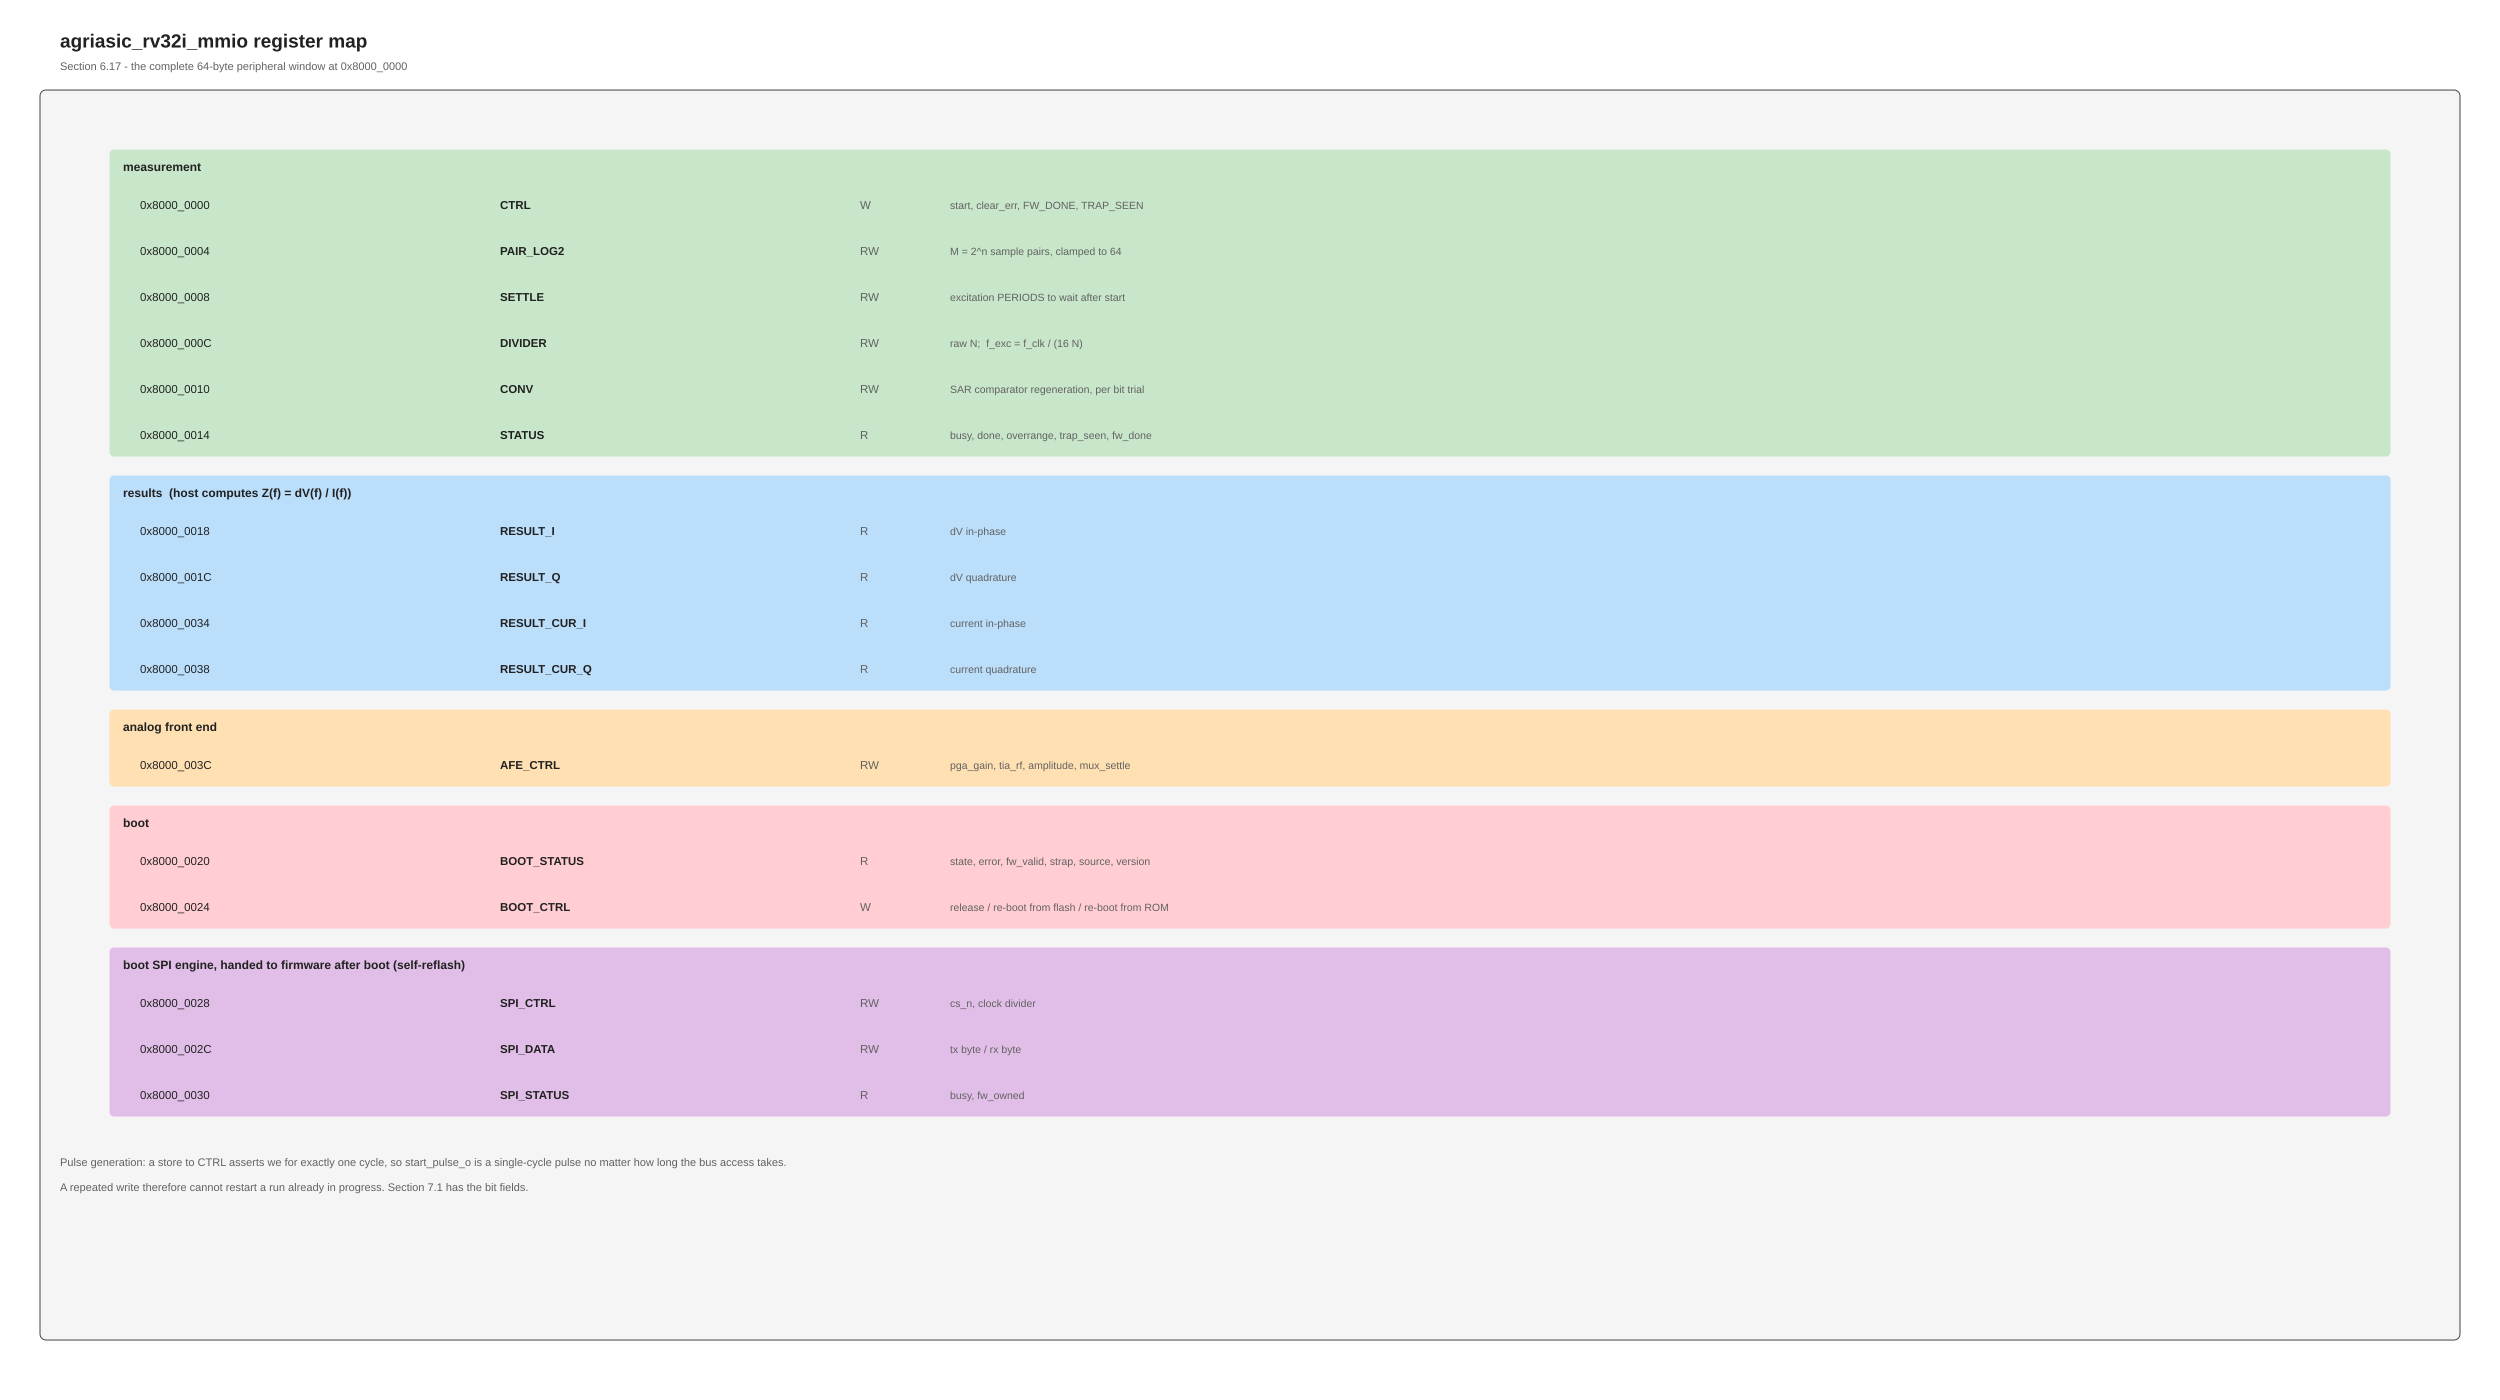
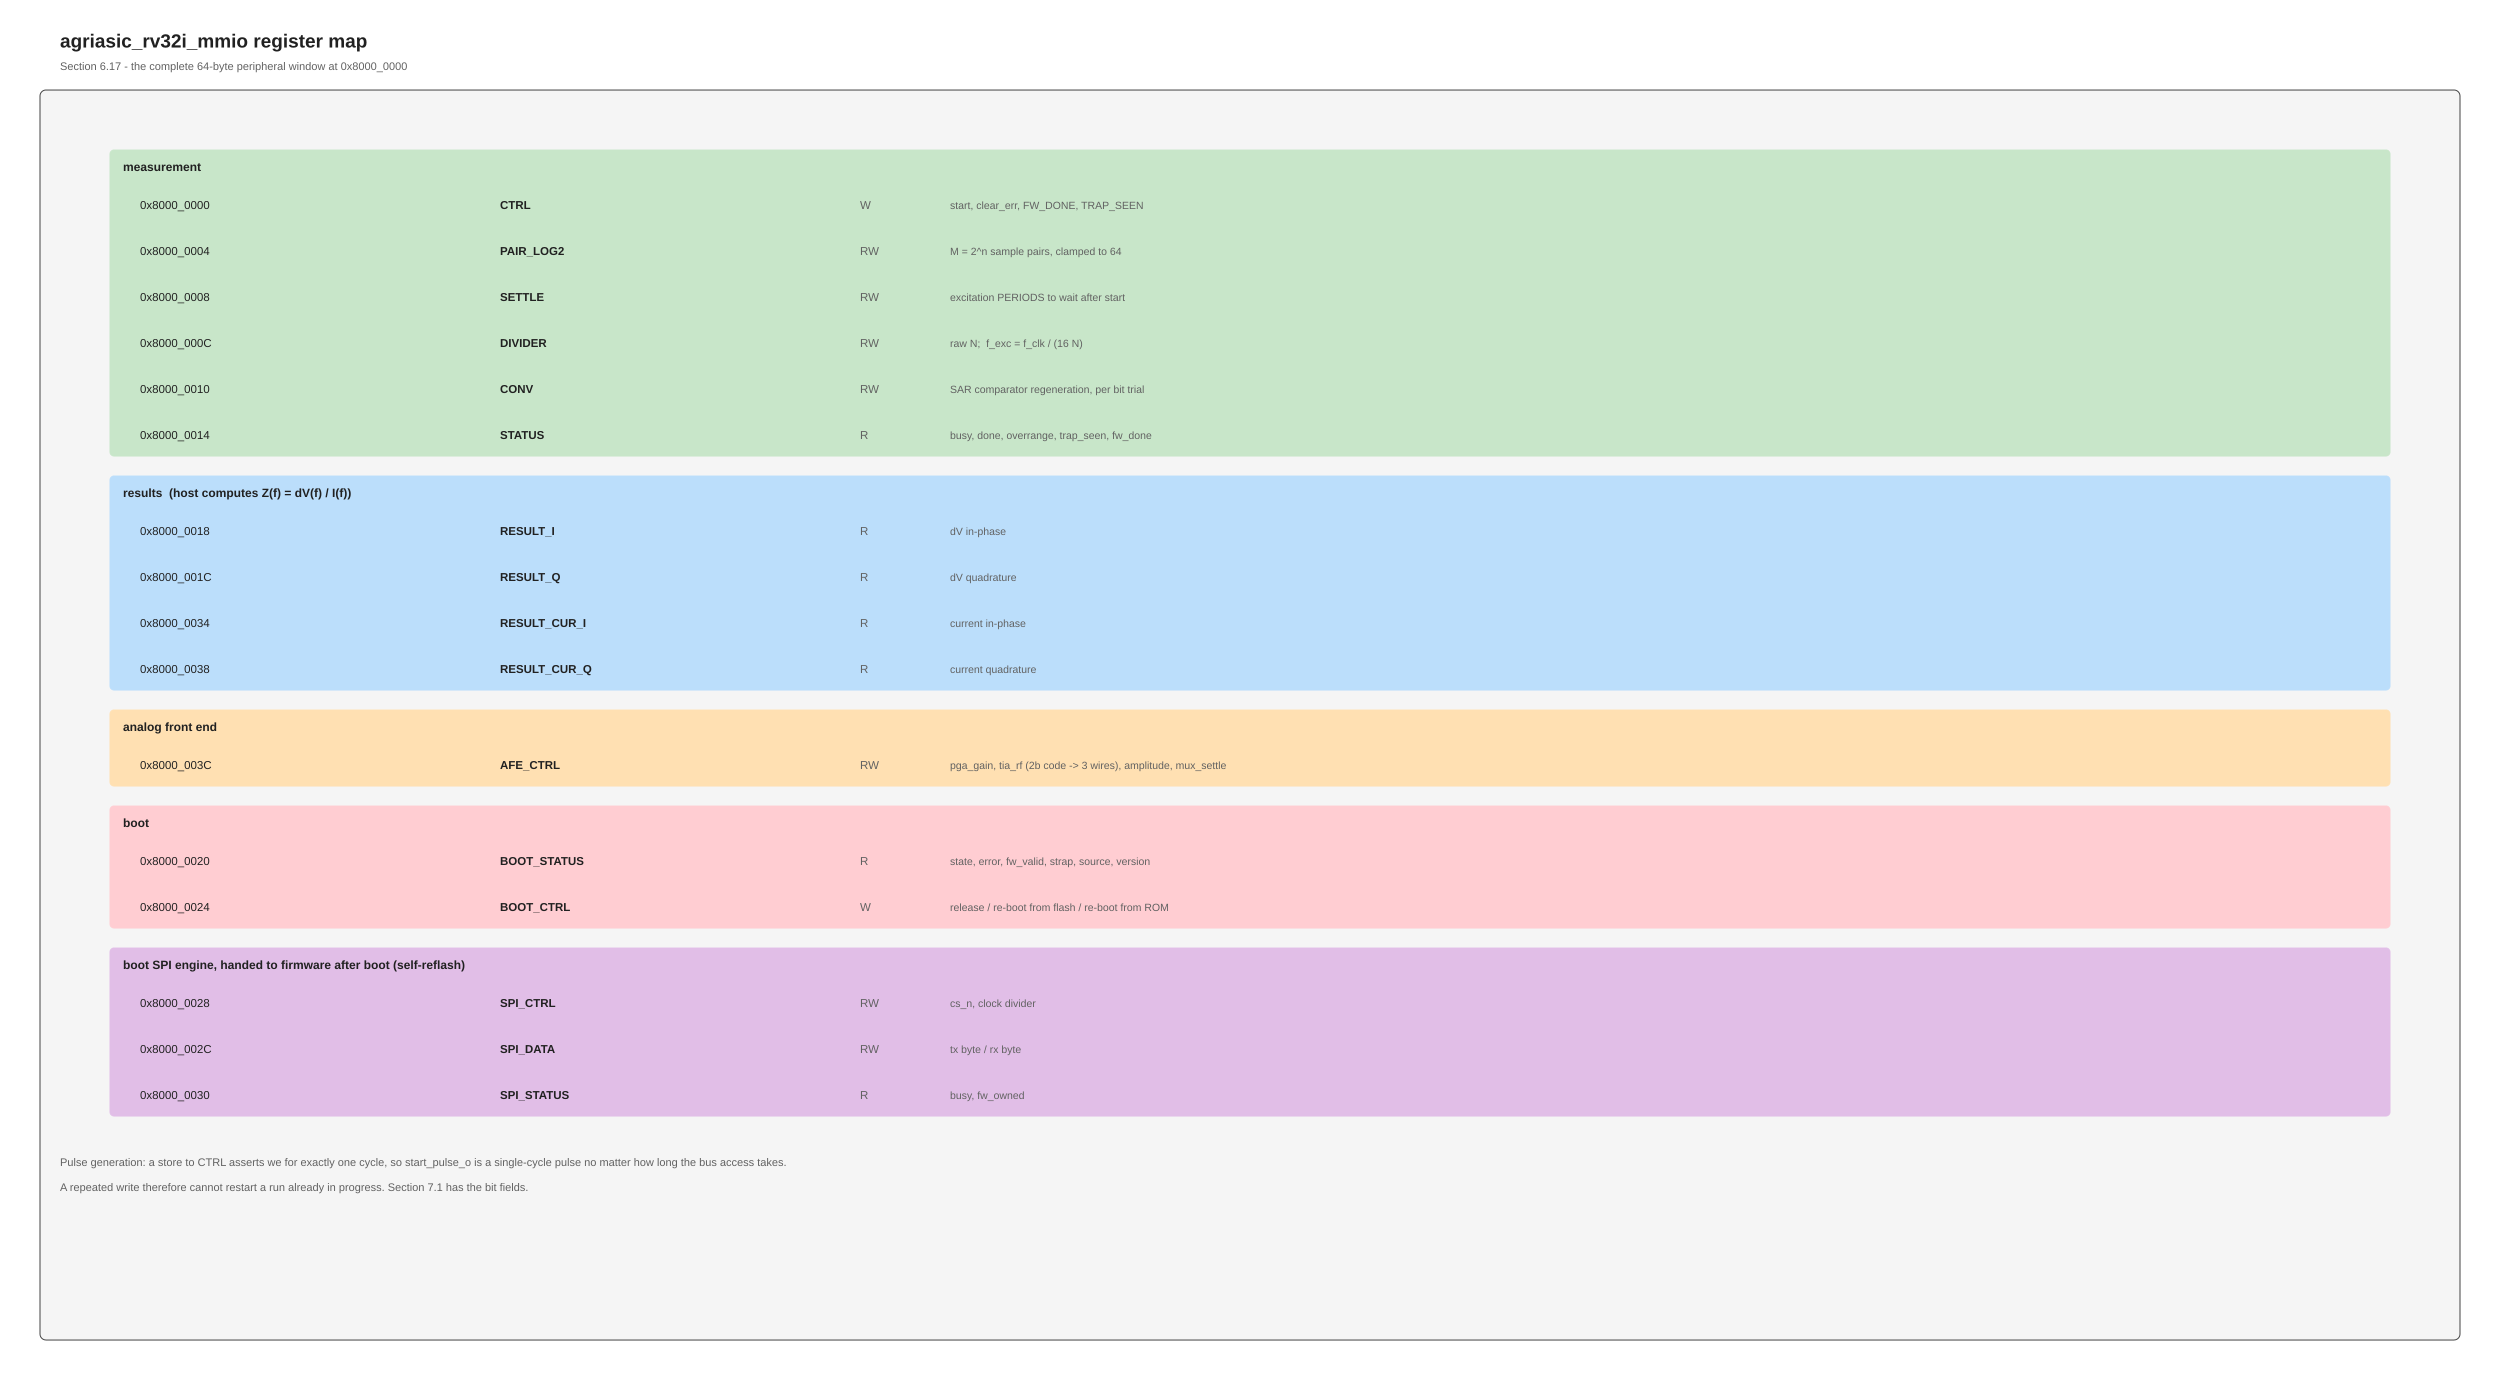
<svg xmlns="http://www.w3.org/2000/svg" width="5000" height="2800" viewBox="0 0 5000 2800" role="img" aria-labelledby="t d">
  <defs>
    <marker id="mb" markerWidth="10" markerHeight="8" refX="9" refY="4" orient="auto">
      <path d="M0,0 L10,4 L0,8 z" fill="#1565C0" />
    </marker>
    <marker id="mg" markerWidth="10" markerHeight="8" refX="9" refY="4" orient="auto">
      <path d="M0,0 L10,4 L0,8 z" fill="#1B5E20" />
    </marker>
    <marker id="mo" markerWidth="10" markerHeight="8" refX="9" refY="4" orient="auto">
      <path d="M0,0 L10,4 L0,8 z" fill="#E65100" />
    </marker>
    <marker id="mp" markerWidth="10" markerHeight="8" refX="9" refY="4" orient="auto">
      <path d="M0,0 L10,4 L0,8 z" fill="#7B1FA2" />
    </marker>
    <marker id="mr" markerWidth="10" markerHeight="8" refX="9" refY="4" orient="auto">
      <path d="M0,0 L10,4 L0,8 z" fill="#B71C1C" />
    </marker>
    <marker id="mk" markerWidth="10" markerHeight="8" refX="9" refY="4" orient="auto">
      <path d="M0,0 L10,4 L0,8 z" fill="#212121" />
    </marker>
    <marker id="my" markerWidth="10" markerHeight="8" refX="9" refY="4" orient="auto">
      <path d="M0,0 L10,4 L0,8 z" fill="#616161" />
    </marker>
  </defs>
  <rect width="5000" height="2800" fill="#fff" />
  <text x="120" y="95" font-family="Arial" font-size="38" font-weight="700" fill="#212121">agriasic_rv32i_mmio register map</text>
  <text x="120" y="140" font-family="Arial" font-size="22" fill="#616161">Section 6.17 - the complete 64-byte peripheral window at 0x8000_0000</text>
  <rect x="80" y="180" width="4840" height="2500" rx="12" fill="#F5F5F5" stroke="#444" stroke-width="2" />
  <rect x="220" y="300" width="4560" height="612" rx="8" fill="#C8E6C9" stroke="#C8E6C9" stroke-width="2" />
  <text x="246" y="342" font-family="Arial" font-size="24" font-weight="700" fill="#212121" xml:space="preserve">measurement</text>
  <text x="280" y="418" font-family="Arial" font-size="23" fill="#212121" xml:space="preserve">0x8000_0000</text>
  <text x="1000" y="418" font-family="Arial" font-size="23" font-weight="700" fill="#212121" xml:space="preserve">CTRL</text>
  <text x="1720" y="418" font-family="Arial" font-size="23" fill="#616161" xml:space="preserve">W</text>
  <text x="1900" y="418" font-family="Arial" font-size="21" fill="#616161" xml:space="preserve">start, clear_err, FW_DONE, TRAP_SEEN</text>
  <text x="280" y="510" font-family="Arial" font-size="23" fill="#212121" xml:space="preserve">0x8000_0004</text>
  <text x="1000" y="510" font-family="Arial" font-size="23" font-weight="700" fill="#212121" xml:space="preserve">PAIR_LOG2</text>
  <text x="1720" y="510" font-family="Arial" font-size="23" fill="#616161" xml:space="preserve">RW</text>
  <text x="1900" y="510" font-family="Arial" font-size="21" fill="#616161" xml:space="preserve">M = 2^n sample pairs, clamped to 64</text>
  <text x="280" y="602" font-family="Arial" font-size="23" fill="#212121" xml:space="preserve">0x8000_0008</text>
  <text x="1000" y="602" font-family="Arial" font-size="23" font-weight="700" fill="#212121" xml:space="preserve">SETTLE</text>
  <text x="1720" y="602" font-family="Arial" font-size="23" fill="#616161" xml:space="preserve">RW</text>
  <text x="1900" y="602" font-family="Arial" font-size="21" fill="#616161" xml:space="preserve">excitation PERIODS to wait after start</text>
  <text x="280" y="694" font-family="Arial" font-size="23" fill="#212121" xml:space="preserve">0x8000_000C</text>
  <text x="1000" y="694" font-family="Arial" font-size="23" font-weight="700" fill="#212121" xml:space="preserve">DIVIDER</text>
  <text x="1720" y="694" font-family="Arial" font-size="23" fill="#616161" xml:space="preserve">RW</text>
  <text x="1900" y="694" font-family="Arial" font-size="21" fill="#616161" xml:space="preserve">raw N;  f_exc = f_clk / (16 N)</text>
  <text x="280" y="786" font-family="Arial" font-size="23" fill="#212121" xml:space="preserve">0x8000_0010</text>
  <text x="1000" y="786" font-family="Arial" font-size="23" font-weight="700" fill="#212121" xml:space="preserve">CONV</text>
  <text x="1720" y="786" font-family="Arial" font-size="23" fill="#616161" xml:space="preserve">RW</text>
  <text x="1900" y="786" font-family="Arial" font-size="21" fill="#616161" xml:space="preserve">SAR comparator regeneration, per bit trial</text>
  <text x="280" y="878" font-family="Arial" font-size="23" fill="#212121" xml:space="preserve">0x8000_0014</text>
  <text x="1000" y="878" font-family="Arial" font-size="23" font-weight="700" fill="#212121" xml:space="preserve">STATUS</text>
  <text x="1720" y="878" font-family="Arial" font-size="23" fill="#616161" xml:space="preserve">R</text>
  <text x="1900" y="878" font-family="Arial" font-size="21" fill="#616161" xml:space="preserve">busy, done, overrange, trap_seen, fw_done</text>
  <rect x="220" y="952" width="4560" height="428" rx="8" fill="#BBDEFB" stroke="#BBDEFB" stroke-width="2" />
  <text x="246" y="994" font-family="Arial" font-size="24" font-weight="700" fill="#212121" xml:space="preserve">results  (host computes Z(f) = dV(f) / I(f))</text>
  <text x="280" y="1070" font-family="Arial" font-size="23" fill="#212121" xml:space="preserve">0x8000_0018</text>
  <text x="1000" y="1070" font-family="Arial" font-size="23" font-weight="700" fill="#212121" xml:space="preserve">RESULT_I</text>
  <text x="1720" y="1070" font-family="Arial" font-size="23" fill="#616161" xml:space="preserve">R</text>
  <text x="1900" y="1070" font-family="Arial" font-size="21" fill="#616161" xml:space="preserve">dV in-phase</text>
  <text x="280" y="1162" font-family="Arial" font-size="23" fill="#212121" xml:space="preserve">0x8000_001C</text>
  <text x="1000" y="1162" font-family="Arial" font-size="23" font-weight="700" fill="#212121" xml:space="preserve">RESULT_Q</text>
  <text x="1720" y="1162" font-family="Arial" font-size="23" fill="#616161" xml:space="preserve">R</text>
  <text x="1900" y="1162" font-family="Arial" font-size="21" fill="#616161" xml:space="preserve">dV quadrature</text>
  <text x="280" y="1254" font-family="Arial" font-size="23" fill="#212121" xml:space="preserve">0x8000_0034</text>
  <text x="1000" y="1254" font-family="Arial" font-size="23" font-weight="700" fill="#212121" xml:space="preserve">RESULT_CUR_I</text>
  <text x="1720" y="1254" font-family="Arial" font-size="23" fill="#616161" xml:space="preserve">R</text>
  <text x="1900" y="1254" font-family="Arial" font-size="21" fill="#616161" xml:space="preserve">current in-phase</text>
  <text x="280" y="1346" font-family="Arial" font-size="23" fill="#212121" xml:space="preserve">0x8000_0038</text>
  <text x="1000" y="1346" font-family="Arial" font-size="23" font-weight="700" fill="#212121" xml:space="preserve">RESULT_CUR_Q</text>
  <text x="1720" y="1346" font-family="Arial" font-size="23" fill="#616161" xml:space="preserve">R</text>
  <text x="1900" y="1346" font-family="Arial" font-size="21" fill="#616161" xml:space="preserve">current quadrature</text>
  <rect x="220" y="1420" width="4560" height="152" rx="8" fill="#FFE0B2" stroke="#FFE0B2" stroke-width="2" />
  <text x="246" y="1462" font-family="Arial" font-size="24" font-weight="700" fill="#212121" xml:space="preserve">analog front end</text>
  <text x="280" y="1538" font-family="Arial" font-size="23" fill="#212121" xml:space="preserve">0x8000_003C</text>
  <text x="1000" y="1538" font-family="Arial" font-size="23" font-weight="700" fill="#212121" xml:space="preserve">AFE_CTRL</text>
  <text x="1720" y="1538" font-family="Arial" font-size="23" fill="#616161" xml:space="preserve">RW</text>
-   <text x="1900" y="1538" font-family="Arial" font-size="21" fill="#616161" xml:space="preserve">pga_gain, tia_rf, amplitude, mux_settle</text>
+   <text x="1900" y="1538" font-family="Arial" font-size="21" fill="#616161" xml:space="preserve">pga_gain, tia_rf (2b code -&gt; 3 wires), amplitude, mux_settle</text>
  <rect x="220" y="1612" width="4560" height="244" rx="8" fill="#FFCDD2" stroke="#FFCDD2" stroke-width="2" />
  <text x="246" y="1654" font-family="Arial" font-size="24" font-weight="700" fill="#212121" xml:space="preserve">boot</text>
  <text x="280" y="1730" font-family="Arial" font-size="23" fill="#212121" xml:space="preserve">0x8000_0020</text>
  <text x="1000" y="1730" font-family="Arial" font-size="23" font-weight="700" fill="#212121" xml:space="preserve">BOOT_STATUS</text>
  <text x="1720" y="1730" font-family="Arial" font-size="23" fill="#616161" xml:space="preserve">R</text>
  <text x="1900" y="1730" font-family="Arial" font-size="21" fill="#616161" xml:space="preserve">state, error, fw_valid, strap, source, version</text>
  <text x="280" y="1822" font-family="Arial" font-size="23" fill="#212121" xml:space="preserve">0x8000_0024</text>
  <text x="1000" y="1822" font-family="Arial" font-size="23" font-weight="700" fill="#212121" xml:space="preserve">BOOT_CTRL</text>
  <text x="1720" y="1822" font-family="Arial" font-size="23" fill="#616161" xml:space="preserve">W</text>
  <text x="1900" y="1822" font-family="Arial" font-size="21" fill="#616161" xml:space="preserve">release / re-boot from flash / re-boot from ROM</text>
  <rect x="220" y="1896" width="4560" height="336" rx="8" fill="#E1BEE7" stroke="#E1BEE7" stroke-width="2" />
  <text x="246" y="1938" font-family="Arial" font-size="24" font-weight="700" fill="#212121" xml:space="preserve">boot SPI engine, handed to firmware after boot (self-reflash)</text>
  <text x="280" y="2014" font-family="Arial" font-size="23" fill="#212121" xml:space="preserve">0x8000_0028</text>
  <text x="1000" y="2014" font-family="Arial" font-size="23" font-weight="700" fill="#212121" xml:space="preserve">SPI_CTRL</text>
  <text x="1720" y="2014" font-family="Arial" font-size="23" fill="#616161" xml:space="preserve">RW</text>
  <text x="1900" y="2014" font-family="Arial" font-size="21" fill="#616161" xml:space="preserve">cs_n, clock divider</text>
  <text x="280" y="2106" font-family="Arial" font-size="23" fill="#212121" xml:space="preserve">0x8000_002C</text>
  <text x="1000" y="2106" font-family="Arial" font-size="23" font-weight="700" fill="#212121" xml:space="preserve">SPI_DATA</text>
  <text x="1720" y="2106" font-family="Arial" font-size="23" fill="#616161" xml:space="preserve">RW</text>
  <text x="1900" y="2106" font-family="Arial" font-size="21" fill="#616161" xml:space="preserve">tx byte / rx byte</text>
  <text x="280" y="2198" font-family="Arial" font-size="23" fill="#212121" xml:space="preserve">0x8000_0030</text>
  <text x="1000" y="2198" font-family="Arial" font-size="23" font-weight="700" fill="#212121" xml:space="preserve">SPI_STATUS</text>
  <text x="1720" y="2198" font-family="Arial" font-size="23" fill="#616161" xml:space="preserve">R</text>
  <text x="1900" y="2198" font-family="Arial" font-size="21" fill="#616161" xml:space="preserve">busy, fw_owned</text>
  <text x="120" y="2332" font-family="Arial" font-size="22" fill="#616161" xml:space="preserve">Pulse generation: a store to CTRL asserts we for exactly one cycle, so start_pulse_o is a single-cycle pulse no matter how long the bus access takes.</text>
  <text x="120" y="2382" font-family="Arial" font-size="22" fill="#616161" xml:space="preserve">A repeated write therefore cannot restart a run already in progress. Section 7.1 has the bit fields.</text>
</svg>
